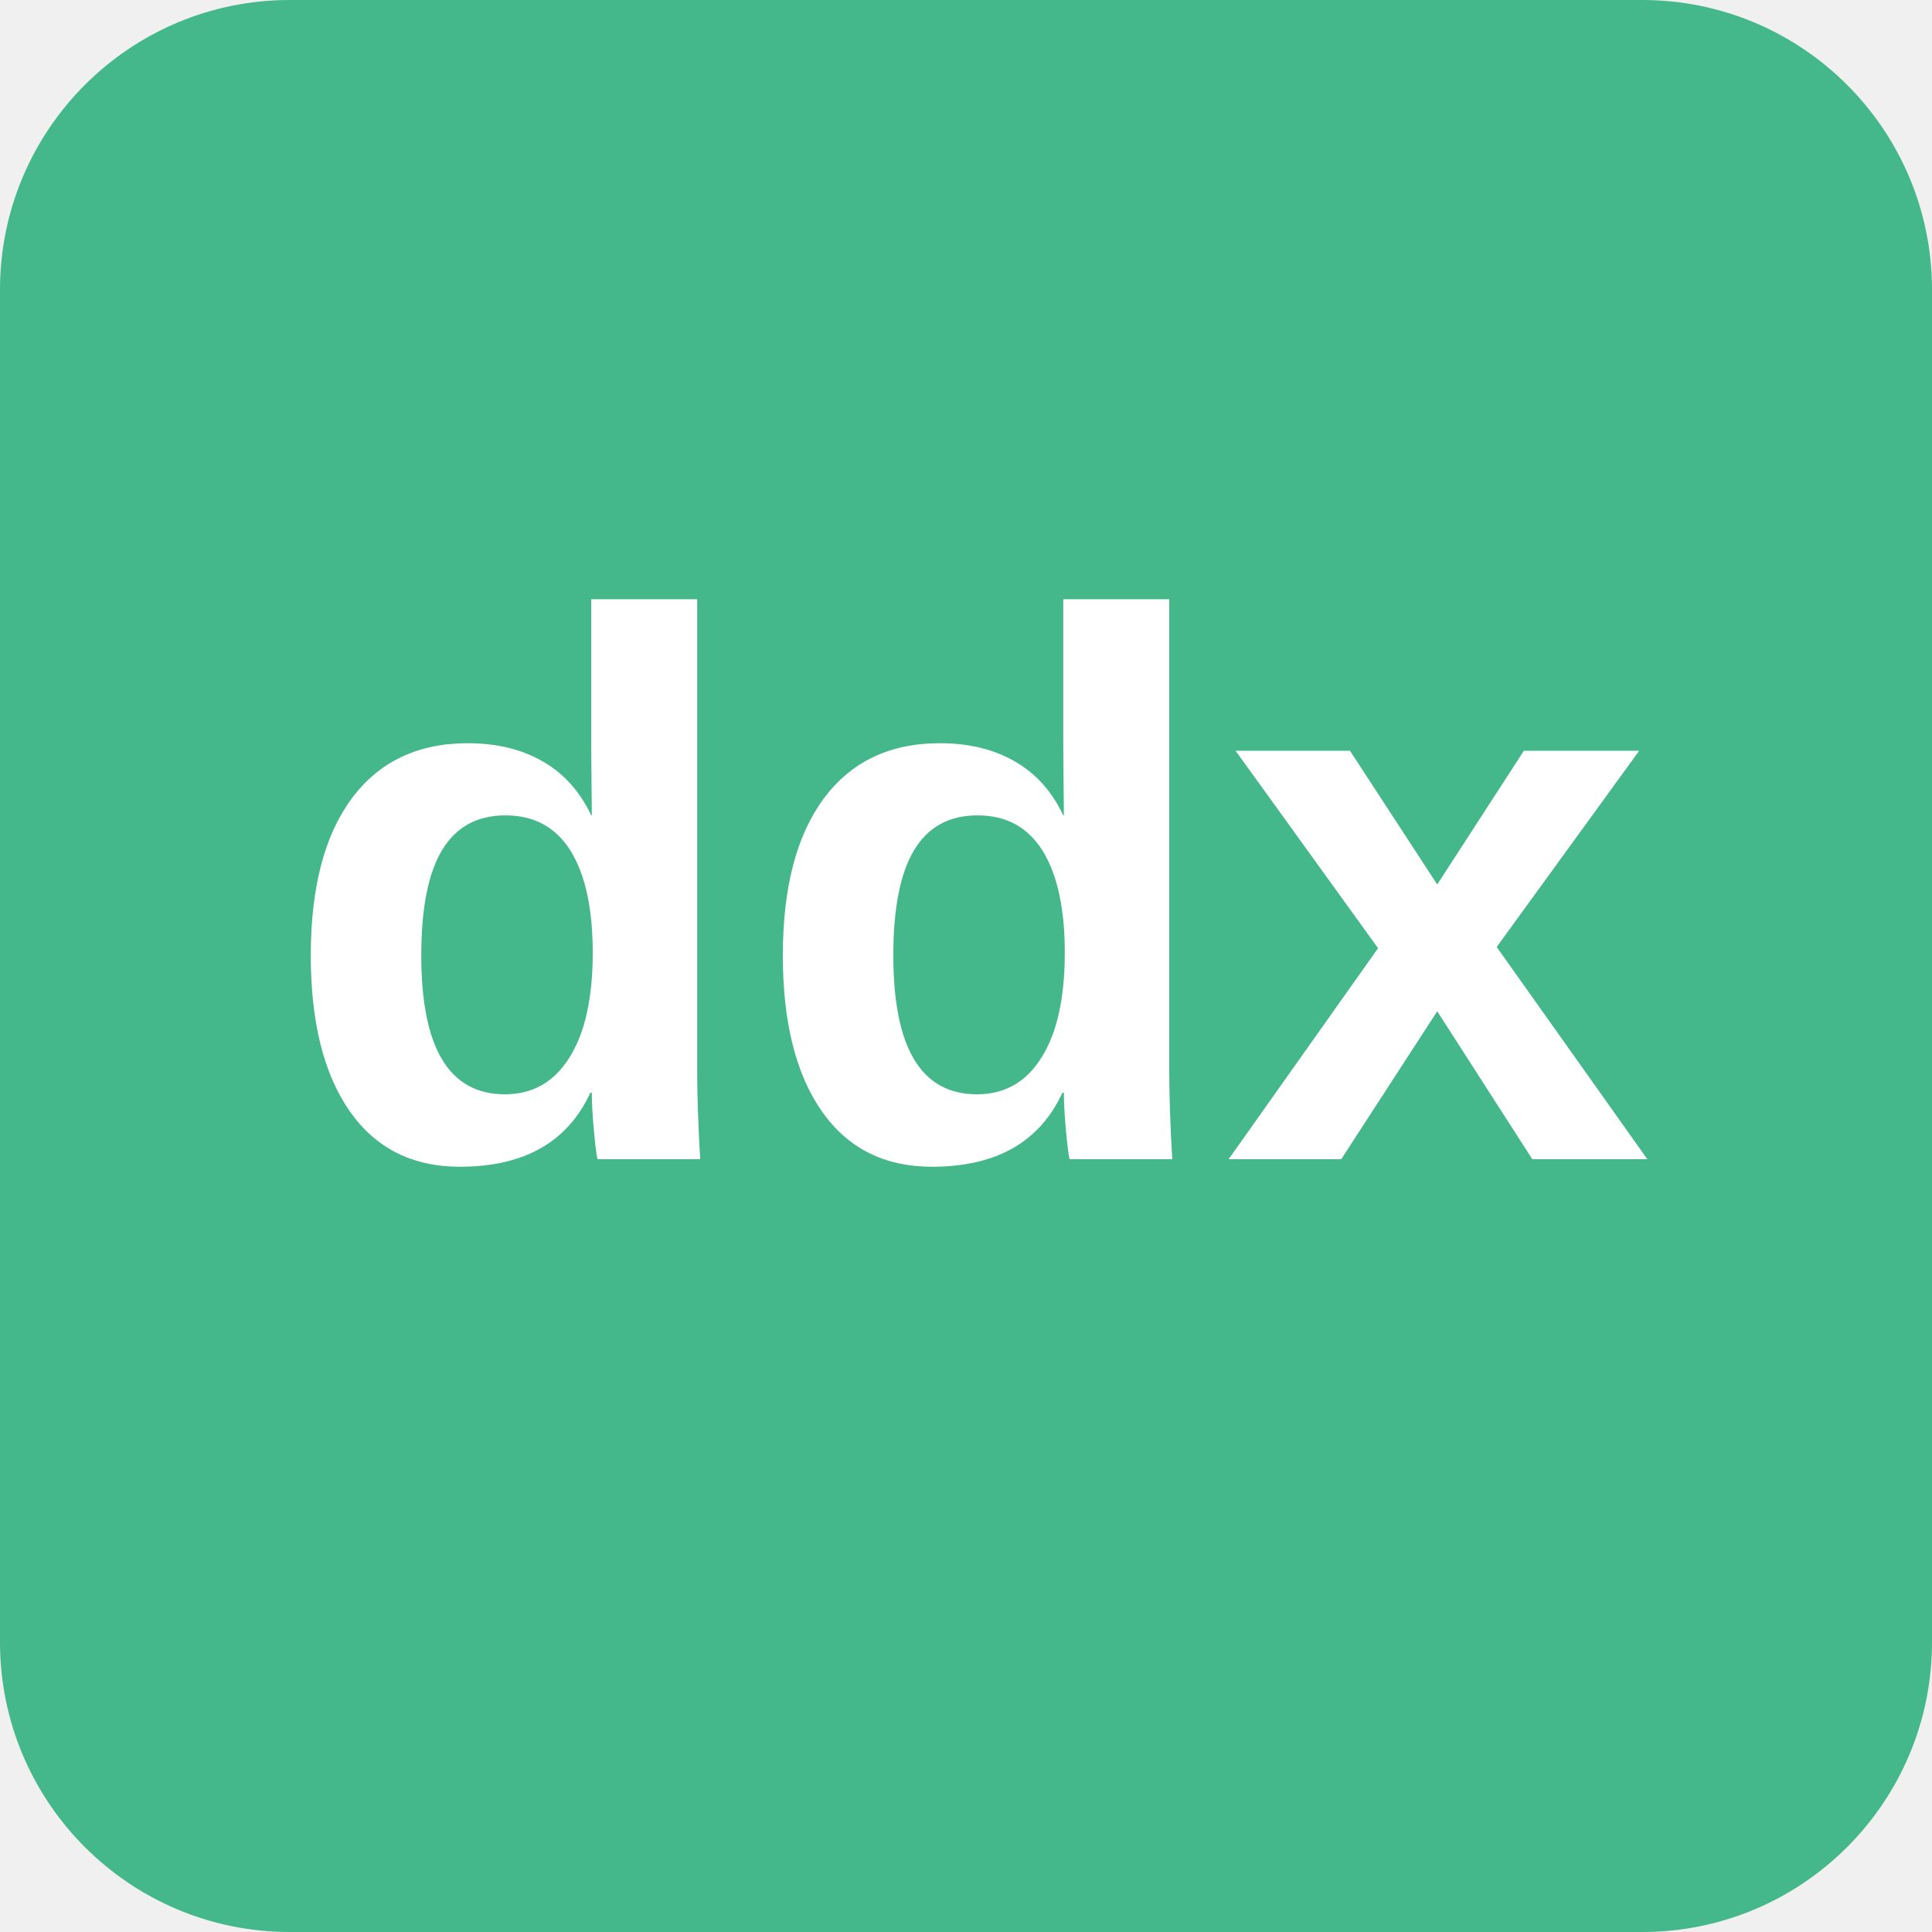
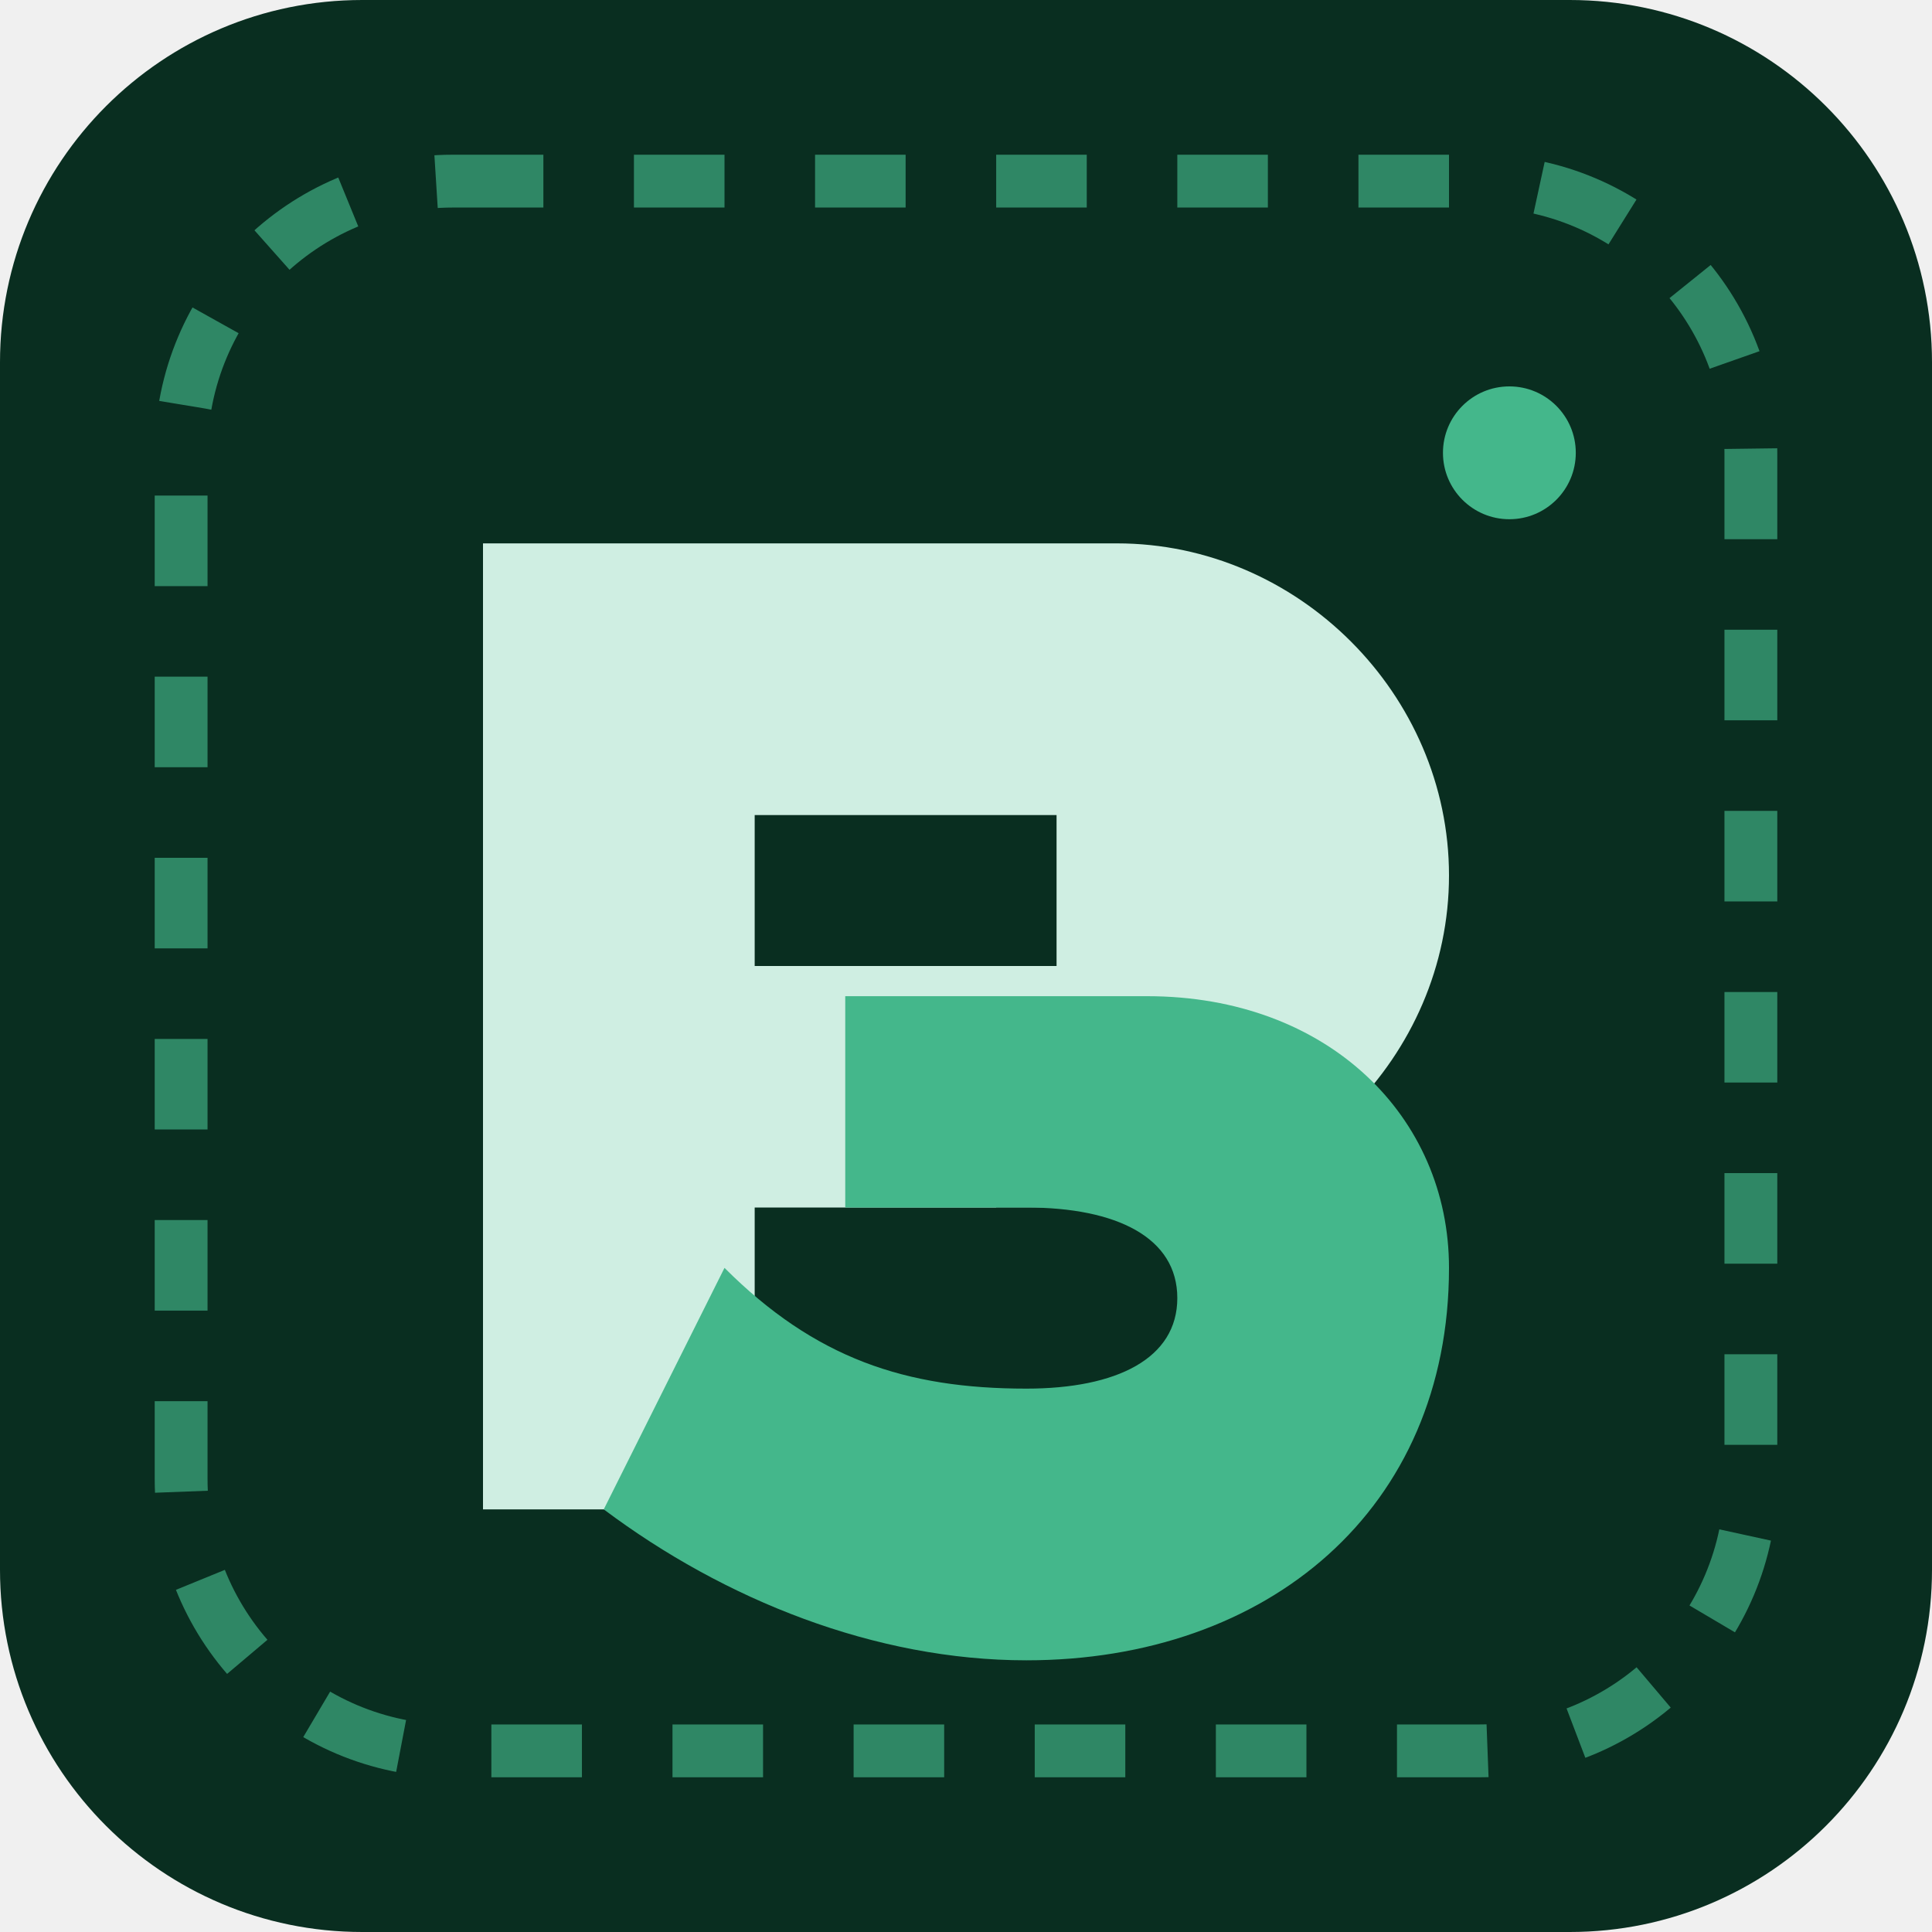
- <svg xmlns="http://www.w3.org/2000/svg" viewBox="0 0 100 100">
-   <rect width="100" height="100" rx="15" fill="#44B78B" />
-   <text x="50" y="60" font-family="Arial, sans-serif" font-size="40" font-weight="bold" text-anchor="middle" fill="white">
-     ddx
-   </text>
+ <svg xmlns="http://www.w3.org/2000/svg" viewBox="0 0 64 64" role="img" aria-labelledby="title desc">
+   <defs>
+     <style>
+       .bg { fill: #092e20; }
+       .accent { fill: #44b78b; }
+       .soft { fill: #cfeee2; }
+     </style>
+   </defs>
+   <rect width="64" height="64" rx="12" class="bg" />
+   <rect x="6" y="6" width="52" height="52" rx="9" fill="none" stroke="#44b78b" stroke-width="1.75" stroke-dasharray="3 3" opacity="0.65" />
+   <path d="M16 18h21c6 0 11 5 11 11s-5 11-11 11H25v10H16z" class="soft" />
+   <rect x="25" y="27" width="10" height="5" class="bg" />
+   <rect x="33" y="40" width="5" height="5" class="bg" />
+   <path d="M38 40c6 0 10 4 10 9 0 8-6 13-14 13-5 0-10-2-14-5l4-8c3 3 6 4 10 4 3 0 5-1 5-3s-2-3-5-3h-6v-7z" class="accent" transform="translate(0,-7)" />
+   <circle cx="50" cy="15" r="2.2" class="accent" />
</svg>
